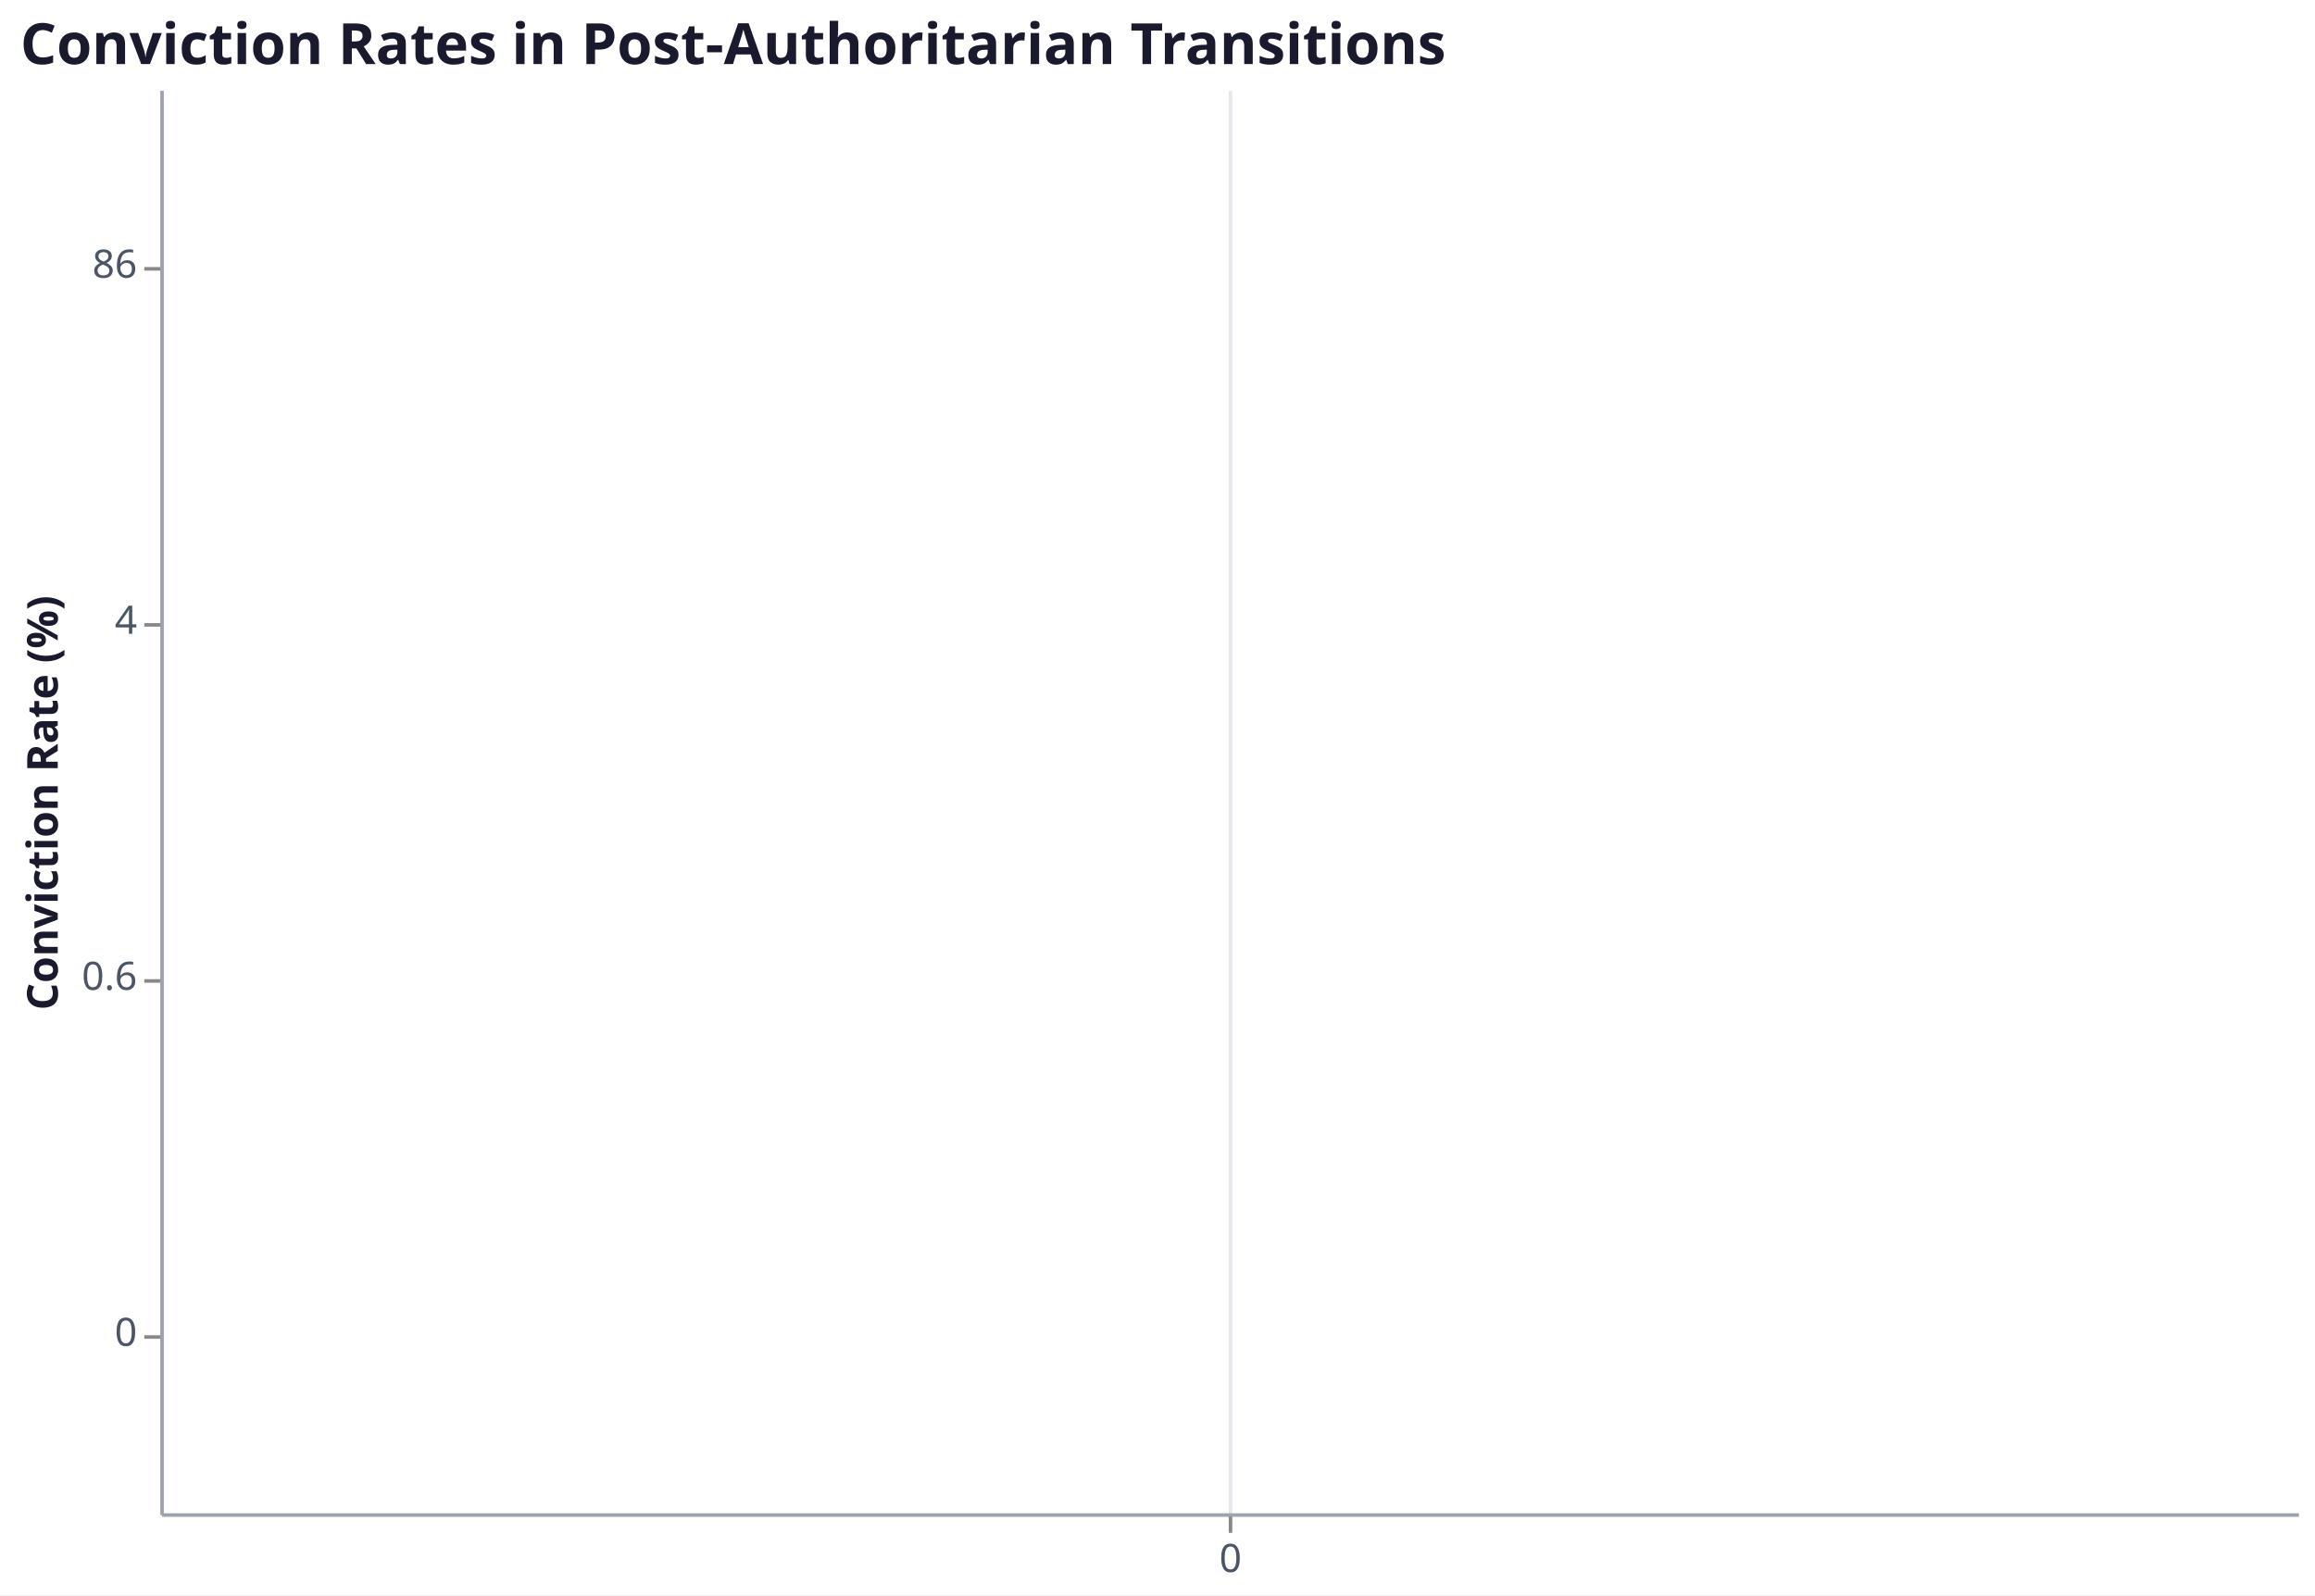
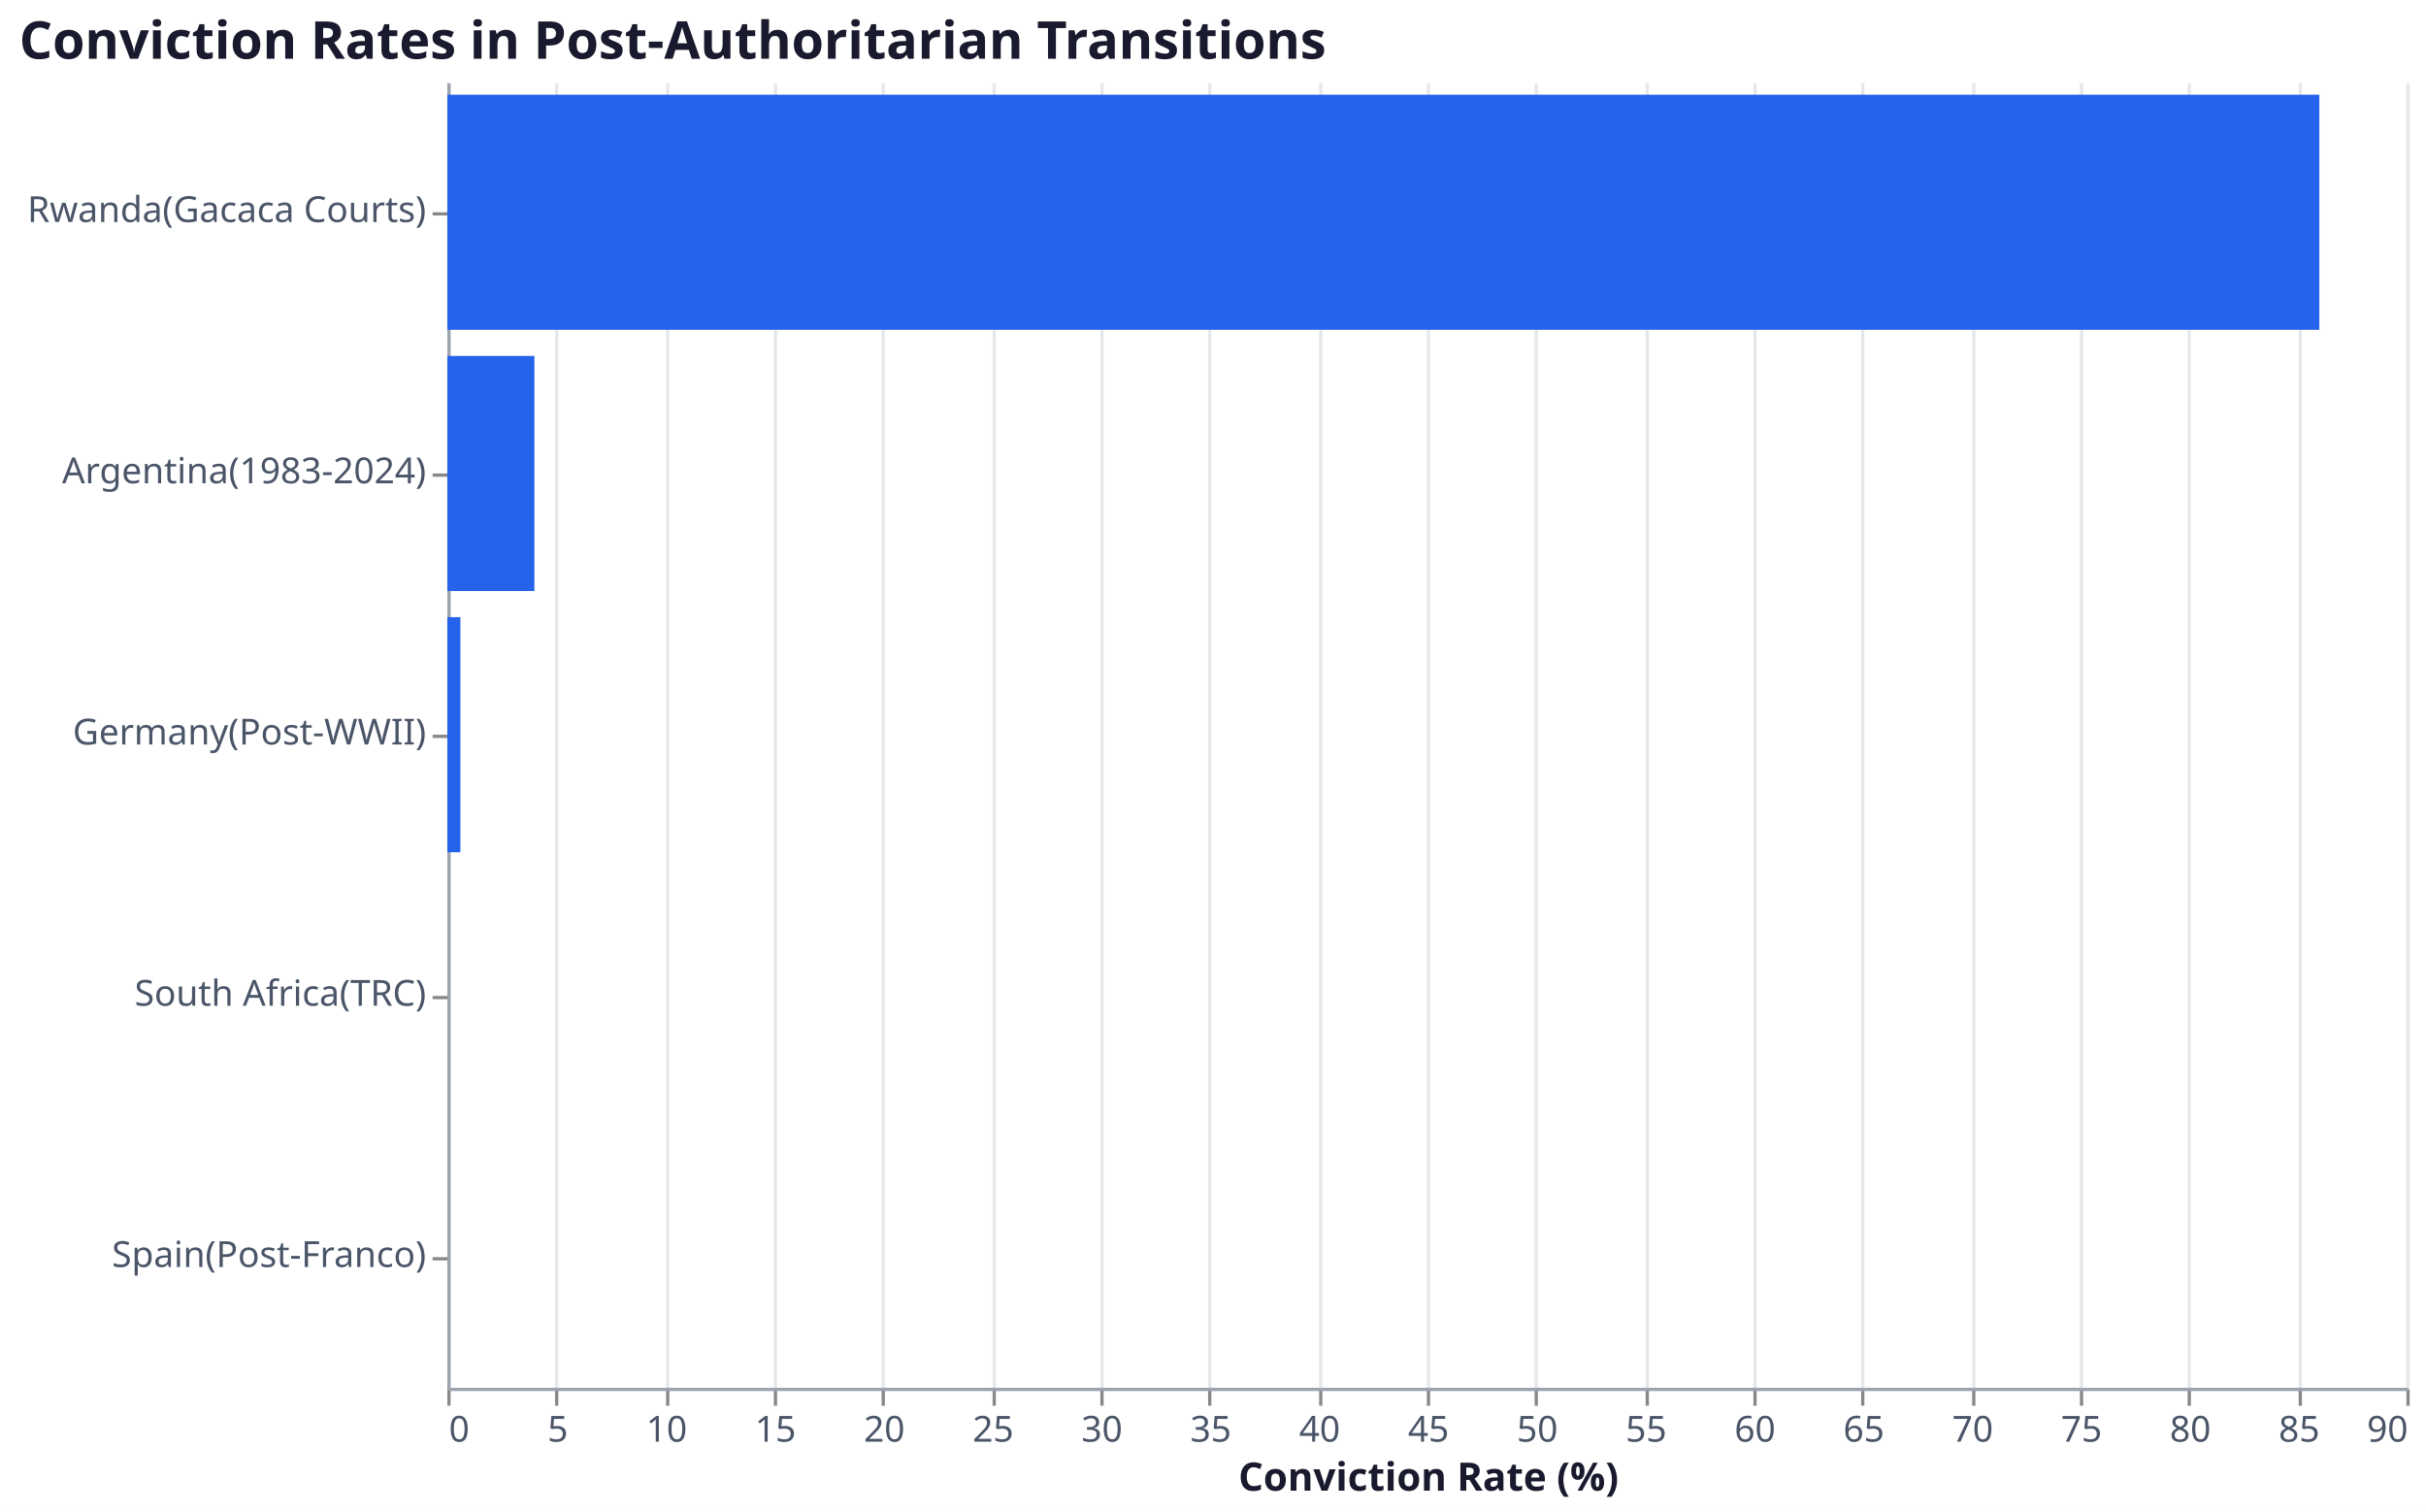
- <svg xmlns="http://www.w3.org/2000/svg" version="1.1" class="marks" width="650" height="448" viewBox="0 0 650 448">
-   <rect width="650" height="448" fill="white" />
-   <g fill="none" stroke-miterlimit="10" transform="translate(45,25)">
+ <svg xmlns="http://www.w3.org/2000/svg" version="1.1" class="marks" width="743" height="463" viewBox="0 0 743 463">
+   <rect width="743" height="463" fill="white" />
+   <g fill="none" stroke-miterlimit="10" transform="translate(137,25)">
    <g class="mark-group role-frame root" role="graphics-object" aria-roledescription="group mark container">
      <g transform="translate(0,0)">
        <path class="background" aria-hidden="true" d="M0,0h600v400h-600Z" stroke="#ddd" stroke-width="0" />
        <g>
          <g class="mark-group role-axis" aria-hidden="true">
            <g transform="translate(0.5,400.5)">
              <path class="background" aria-hidden="true" d="M0,0h0v0h0Z" pointer-events="none" />
              <g>
                <g class="mark-rule role-axis-grid" pointer-events="none">
+                   <line transform="translate(0,0)" x2="0" y2="-400" stroke="#e5e7eb" stroke-width="1" opacity="1" />
+                   <line transform="translate(33,0)" x2="0" y2="-400" stroke="#e5e7eb" stroke-width="1" opacity="1" />
+                   <line transform="translate(67,0)" x2="0" y2="-400" stroke="#e5e7eb" stroke-width="1" opacity="1" />
+                   <line transform="translate(100,0)" x2="0" y2="-400" stroke="#e5e7eb" stroke-width="1" opacity="1" />
+                   <line transform="translate(133,0)" x2="0" y2="-400" stroke="#e5e7eb" stroke-width="1" opacity="1" />
+                   <line transform="translate(167,0)" x2="0" y2="-400" stroke="#e5e7eb" stroke-width="1" opacity="1" />
+                   <line transform="translate(200,0)" x2="0" y2="-400" stroke="#e5e7eb" stroke-width="1" opacity="1" />
+                   <line transform="translate(233,0)" x2="0" y2="-400" stroke="#e5e7eb" stroke-width="1" opacity="1" />
+                   <line transform="translate(267,0)" x2="0" y2="-400" stroke="#e5e7eb" stroke-width="1" opacity="1" />
                  <line transform="translate(300,0)" x2="0" y2="-400" stroke="#e5e7eb" stroke-width="1" opacity="1" />
+                   <line transform="translate(333,0)" x2="0" y2="-400" stroke="#e5e7eb" stroke-width="1" opacity="1" />
+                   <line transform="translate(367,0)" x2="0" y2="-400" stroke="#e5e7eb" stroke-width="1" opacity="1" />
+                   <line transform="translate(400,0)" x2="0" y2="-400" stroke="#e5e7eb" stroke-width="1" opacity="1" />
+                   <line transform="translate(433,0)" x2="0" y2="-400" stroke="#e5e7eb" stroke-width="1" opacity="1" />
+                   <line transform="translate(467,0)" x2="0" y2="-400" stroke="#e5e7eb" stroke-width="1" opacity="1" />
+                   <line transform="translate(500,0)" x2="0" y2="-400" stroke="#e5e7eb" stroke-width="1" opacity="1" />
+                   <line transform="translate(533,0)" x2="0" y2="-400" stroke="#e5e7eb" stroke-width="1" opacity="1" />
+                   <line transform="translate(567,0)" x2="0" y2="-400" stroke="#e5e7eb" stroke-width="1" opacity="1" />
+                   <line transform="translate(600,0)" x2="0" y2="-400" stroke="#e5e7eb" stroke-width="1" opacity="1" />
                </g>
              </g>
              <path class="foreground" aria-hidden="true" d="" pointer-events="none" display="none" />
            </g>
          </g>
-           <g class="mark-group role-axis" role="graphics-symbol" aria-roledescription="axis" aria-label="X-axis for a linear scale with values from 0 to 0">
+           <g class="mark-group role-axis" role="graphics-symbol" aria-roledescription="axis" aria-label="X-axis titled 'Conviction Rate (%)' for a linear scale with values from 0 to 90">
            <g transform="translate(0.5,400.5)">
              <path class="background" aria-hidden="true" d="M0,0h0v0h0Z" pointer-events="none" />
              <g>
                <g class="mark-rule role-axis-tick" pointer-events="none">
+                   <line transform="translate(0,0)" x2="0" y2="5" stroke="#888" stroke-width="1" opacity="1" />
+                   <line transform="translate(33,0)" x2="0" y2="5" stroke="#888" stroke-width="1" opacity="1" />
+                   <line transform="translate(67,0)" x2="0" y2="5" stroke="#888" stroke-width="1" opacity="1" />
+                   <line transform="translate(100,0)" x2="0" y2="5" stroke="#888" stroke-width="1" opacity="1" />
+                   <line transform="translate(133,0)" x2="0" y2="5" stroke="#888" stroke-width="1" opacity="1" />
+                   <line transform="translate(167,0)" x2="0" y2="5" stroke="#888" stroke-width="1" opacity="1" />
+                   <line transform="translate(200,0)" x2="0" y2="5" stroke="#888" stroke-width="1" opacity="1" />
+                   <line transform="translate(233,0)" x2="0" y2="5" stroke="#888" stroke-width="1" opacity="1" />
+                   <line transform="translate(267,0)" x2="0" y2="5" stroke="#888" stroke-width="1" opacity="1" />
                  <line transform="translate(300,0)" x2="0" y2="5" stroke="#888" stroke-width="1" opacity="1" />
+                   <line transform="translate(333,0)" x2="0" y2="5" stroke="#888" stroke-width="1" opacity="1" />
+                   <line transform="translate(367,0)" x2="0" y2="5" stroke="#888" stroke-width="1" opacity="1" />
+                   <line transform="translate(400,0)" x2="0" y2="5" stroke="#888" stroke-width="1" opacity="1" />
+                   <line transform="translate(433,0)" x2="0" y2="5" stroke="#888" stroke-width="1" opacity="1" />
+                   <line transform="translate(467,0)" x2="0" y2="5" stroke="#888" stroke-width="1" opacity="1" />
+                   <line transform="translate(500,0)" x2="0" y2="5" stroke="#888" stroke-width="1" opacity="1" />
+                   <line transform="translate(533,0)" x2="0" y2="5" stroke="#888" stroke-width="1" opacity="1" />
+                   <line transform="translate(567,0)" x2="0" y2="5" stroke="#888" stroke-width="1" opacity="1" />
+                   <line transform="translate(600,0)" x2="0" y2="5" stroke="#888" stroke-width="1" opacity="1" />
                </g>
                <g class="mark-text role-axis-label" pointer-events="none">
-                   <text text-anchor="middle" transform="translate(300,16)" font-family="Lexend, system-ui, sans-serif" font-size="11px" fill="#4a5568" opacity="1">0</text>
+                   <text text-anchor="start" transform="translate(0,16)" font-family="Lexend, system-ui, sans-serif" font-size="11px" fill="#4a5568" opacity="1">0</text>
+                   <text text-anchor="middle" transform="translate(33.33333,16)" font-family="Lexend, system-ui, sans-serif" font-size="11px" fill="#4a5568" opacity="1">5</text>
+                   <text text-anchor="middle" transform="translate(66.66667,16)" font-family="Lexend, system-ui, sans-serif" font-size="11px" fill="#4a5568" opacity="1">10</text>
+                   <text text-anchor="middle" transform="translate(100,16)" font-family="Lexend, system-ui, sans-serif" font-size="11px" fill="#4a5568" opacity="1">15</text>
+                   <text text-anchor="middle" transform="translate(133.3333,16)" font-family="Lexend, system-ui, sans-serif" font-size="11px" fill="#4a5568" opacity="1">20</text>
+                   <text text-anchor="middle" transform="translate(166.6667,16)" font-family="Lexend, system-ui, sans-serif" font-size="11px" fill="#4a5568" opacity="1">25</text>
+                   <text text-anchor="middle" transform="translate(200,16)" font-family="Lexend, system-ui, sans-serif" font-size="11px" fill="#4a5568" opacity="1">30</text>
+                   <text text-anchor="middle" transform="translate(233.3333,16)" font-family="Lexend, system-ui, sans-serif" font-size="11px" fill="#4a5568" opacity="1">35</text>
+                   <text text-anchor="middle" transform="translate(266.6667,16)" font-family="Lexend, system-ui, sans-serif" font-size="11px" fill="#4a5568" opacity="1">40</text>
+                   <text text-anchor="middle" transform="translate(300,16)" font-family="Lexend, system-ui, sans-serif" font-size="11px" fill="#4a5568" opacity="1">45</text>
+                   <text text-anchor="middle" transform="translate(333.3333,16)" font-family="Lexend, system-ui, sans-serif" font-size="11px" fill="#4a5568" opacity="1">50</text>
+                   <text text-anchor="middle" transform="translate(366.6667,16)" font-family="Lexend, system-ui, sans-serif" font-size="11px" fill="#4a5568" opacity="1">55</text>
+                   <text text-anchor="middle" transform="translate(400,16)" font-family="Lexend, system-ui, sans-serif" font-size="11px" fill="#4a5568" opacity="1">60</text>
+                   <text text-anchor="middle" transform="translate(433.3333,16)" font-family="Lexend, system-ui, sans-serif" font-size="11px" fill="#4a5568" opacity="1">65</text>
+                   <text text-anchor="middle" transform="translate(466.6667,16)" font-family="Lexend, system-ui, sans-serif" font-size="11px" fill="#4a5568" opacity="1">70</text>
+                   <text text-anchor="middle" transform="translate(500,16)" font-family="Lexend, system-ui, sans-serif" font-size="11px" fill="#4a5568" opacity="1">75</text>
+                   <text text-anchor="middle" transform="translate(533.3333,16)" font-family="Lexend, system-ui, sans-serif" font-size="11px" fill="#4a5568" opacity="1">80</text>
+                   <text text-anchor="middle" transform="translate(566.6667,16)" font-family="Lexend, system-ui, sans-serif" font-size="11px" fill="#4a5568" opacity="1">85</text>
+                   <text text-anchor="end" transform="translate(600,16)" font-family="Lexend, system-ui, sans-serif" font-size="11px" fill="#4a5568" opacity="1">90</text>
                </g>
                <g class="mark-rule role-axis-domain" pointer-events="none">
                  <line transform="translate(0,0)" x2="600" y2="0" stroke="#9ca3af" stroke-width="1" opacity="1" />
+                 </g>
+                 <g class="mark-text role-axis-title" pointer-events="none">
+                   <text text-anchor="middle" transform="translate(300,31)" font-family="Lexend, system-ui, sans-serif" font-size="12px" font-weight="bold" fill="#1a1a2e" opacity="1">Conviction Rate (%)</text>
                </g>
              </g>
              <path class="foreground" aria-hidden="true" d="" pointer-events="none" display="none" />
            </g>
          </g>
-           <g class="mark-group role-axis" role="graphics-symbol" aria-roledescription="axis" aria-label="Y-axis titled 'Conviction Rate (%)' for a discrete scale with 4 values: 86, 4, 0.6, 0">
+           <g class="mark-group role-axis" role="graphics-symbol" aria-roledescription="axis" aria-label="Y-axis for a discrete scale with 5 values: Rwanda&#10;(Gacaca Courts), Argentina&#10;(1983-2024), Germany&#10;(Post-WWII), South Africa&#10;(TRC), Spain&#10;(Post-Franco)">
            <g transform="translate(0.5,0.5)">
              <path class="background" aria-hidden="true" d="M0,0h0v0h0Z" pointer-events="none" />
              <g>
                <g class="mark-rule role-axis-tick" pointer-events="none">
-                   <line transform="translate(0,50)" x2="-5" y2="0" stroke="#888" stroke-width="1" opacity="1" />
-                   <line transform="translate(0,150)" x2="-5" y2="0" stroke="#888" stroke-width="1" opacity="1" />
-                   <line transform="translate(0,250)" x2="-5" y2="0" stroke="#888" stroke-width="1" opacity="1" />
-                   <line transform="translate(0,350)" x2="-5" y2="0" stroke="#888" stroke-width="1" opacity="1" />
+                   <line transform="translate(0,40)" x2="-5" y2="0" stroke="#888" stroke-width="1" opacity="1" />
+                   <line transform="translate(0,120)" x2="-5" y2="0" stroke="#888" stroke-width="1" opacity="1" />
+                   <line transform="translate(0,200)" x2="-5" y2="0" stroke="#888" stroke-width="1" opacity="1" />
+                   <line transform="translate(0,280)" x2="-5" y2="0" stroke="#888" stroke-width="1" opacity="1" />
+                   <line transform="translate(0,360)" x2="-5" y2="0" stroke="#888" stroke-width="1" opacity="1" />
                </g>
                <g class="mark-text role-axis-label" pointer-events="none">
-                   <text text-anchor="end" transform="translate(-7,52.5)" font-family="Lexend, system-ui, sans-serif" font-size="11px" fill="#4a5568" opacity="1">86</text>
-                   <text text-anchor="end" transform="translate(-7,152.5)" font-family="Lexend, system-ui, sans-serif" font-size="11px" fill="#4a5568" opacity="1">4</text>
-                   <text text-anchor="end" transform="translate(-7,252.5)" font-family="Lexend, system-ui, sans-serif" font-size="11px" fill="#4a5568" opacity="1">0.6</text>
-                   <text text-anchor="end" transform="translate(-7,352.5)" font-family="Lexend, system-ui, sans-serif" font-size="11px" fill="#4a5568" opacity="1">0</text>
+                   <text text-anchor="end" transform="translate(-7,42.5)" font-family="Lexend, system-ui, sans-serif" font-size="11px" fill="#4a5568" opacity="1">Rwanda
+ (Gacaca Courts)</text>
+                   <text text-anchor="end" transform="translate(-7,122.5)" font-family="Lexend, system-ui, sans-serif" font-size="11px" fill="#4a5568" opacity="1">Argentina
+ (1983-2024)</text>
+                   <text text-anchor="end" transform="translate(-7,202.5)" font-family="Lexend, system-ui, sans-serif" font-size="11px" fill="#4a5568" opacity="1">Germany
+ (Post-WWII)</text>
+                   <text text-anchor="end" transform="translate(-7,282.5)" font-family="Lexend, system-ui, sans-serif" font-size="11px" fill="#4a5568" opacity="1">South Africa
+ (TRC)</text>
+                   <text text-anchor="end" transform="translate(-7,362.5)" font-family="Lexend, system-ui, sans-serif" font-size="11px" fill="#4a5568" opacity="1">Spain
+ (Post-Franco)</text>
                </g>
                <g class="mark-rule role-axis-domain" pointer-events="none">
                  <line transform="translate(0,0)" x2="0" y2="400" stroke="#9ca3af" stroke-width="1" opacity="1" />
-                 </g>
-                 <g class="mark-text role-axis-title" pointer-events="none">
-                   <text text-anchor="middle" transform="translate(-26.2915,200) rotate(-90) translate(0,-3)" font-family="Lexend, system-ui, sans-serif" font-size="12px" font-weight="bold" fill="#1a1a2e" opacity="1">Conviction Rate (%)</text>
                </g>
              </g>
              <path class="foreground" aria-hidden="true" d="" pointer-events="none" display="none" />
            </g>
          </g>
-           <g class="mark-rect role-mark marks" role="graphics-symbol" aria-roledescription="rect mark container" />
+           <g class="mark-rect role-mark marks" role="graphics-object" aria-roledescription="rect mark container">
+             <path aria-label="Conviction Rate (%): 86; country: Rwanda&#10;(Gacaca Courts)" role="graphics-symbol" aria-roledescription="bar" d="M0,4h573.333v72h-573.333Z" fill="#2563eb" />
+             <path aria-label="Conviction Rate (%): 4; country: Argentina&#10;(1983-2024)" role="graphics-symbol" aria-roledescription="bar" d="M0,84h26.667v72h-26.667Z" fill="#2563eb" />
+             <path aria-label="Conviction Rate (%): 0.6; country: Germany&#10;(Post-WWII)" role="graphics-symbol" aria-roledescription="bar" d="M0,164h4v72h-4Z" fill="#2563eb" />
+             <path aria-label="Conviction Rate (%): 0; country: South Africa&#10;(TRC)" role="graphics-symbol" aria-roledescription="bar" d="M0,244h0v72h0Z" fill="#2563eb" />
+             <path aria-label="Conviction Rate (%): 0; country: Spain&#10;(Post-Franco)" role="graphics-symbol" aria-roledescription="bar" d="M0,324h0v72h0Z" fill="#2563eb" />
+           </g>
          <g class="mark-group role-title">
-             <g transform="translate(-39.2915,-20)">
+             <g transform="translate(-131.1045,-20)">
              <path class="background" aria-hidden="true" d="M0,0h0v0h0Z" pointer-events="none" />
              <g>
                <g class="mark-text role-title-text" role="graphics-symbol" aria-roledescription="title" aria-label="Title text 'Conviction Rates in Post-Authoritarian Transitions'" pointer-events="none">
                  <text text-anchor="start" transform="translate(0,13)" font-family="Lexend, system-ui, sans-serif" font-size="16px" font-weight="600" fill="#1a1a2e" opacity="1">Conviction Rates in Post-Authoritarian Transitions</text>
                </g>
              </g>
              <path class="foreground" aria-hidden="true" d="" pointer-events="none" display="none" />
            </g>
          </g>
        </g>
        <path class="foreground" aria-hidden="true" d="" display="none" />
      </g>
    </g>
  </g>
</svg>
